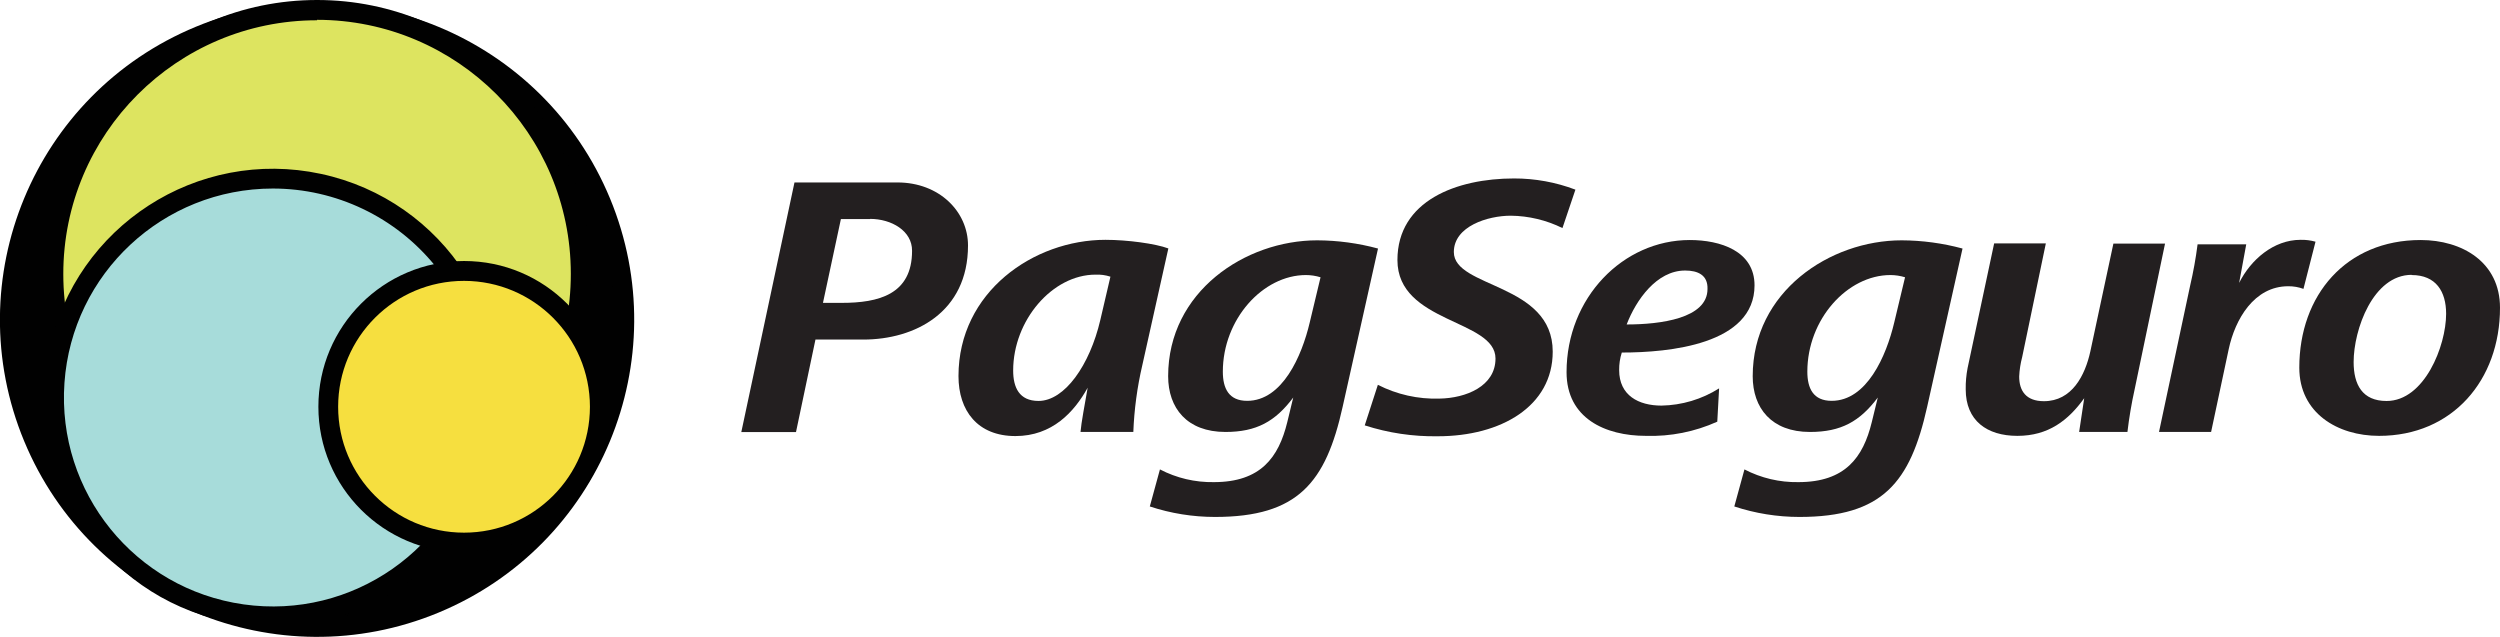
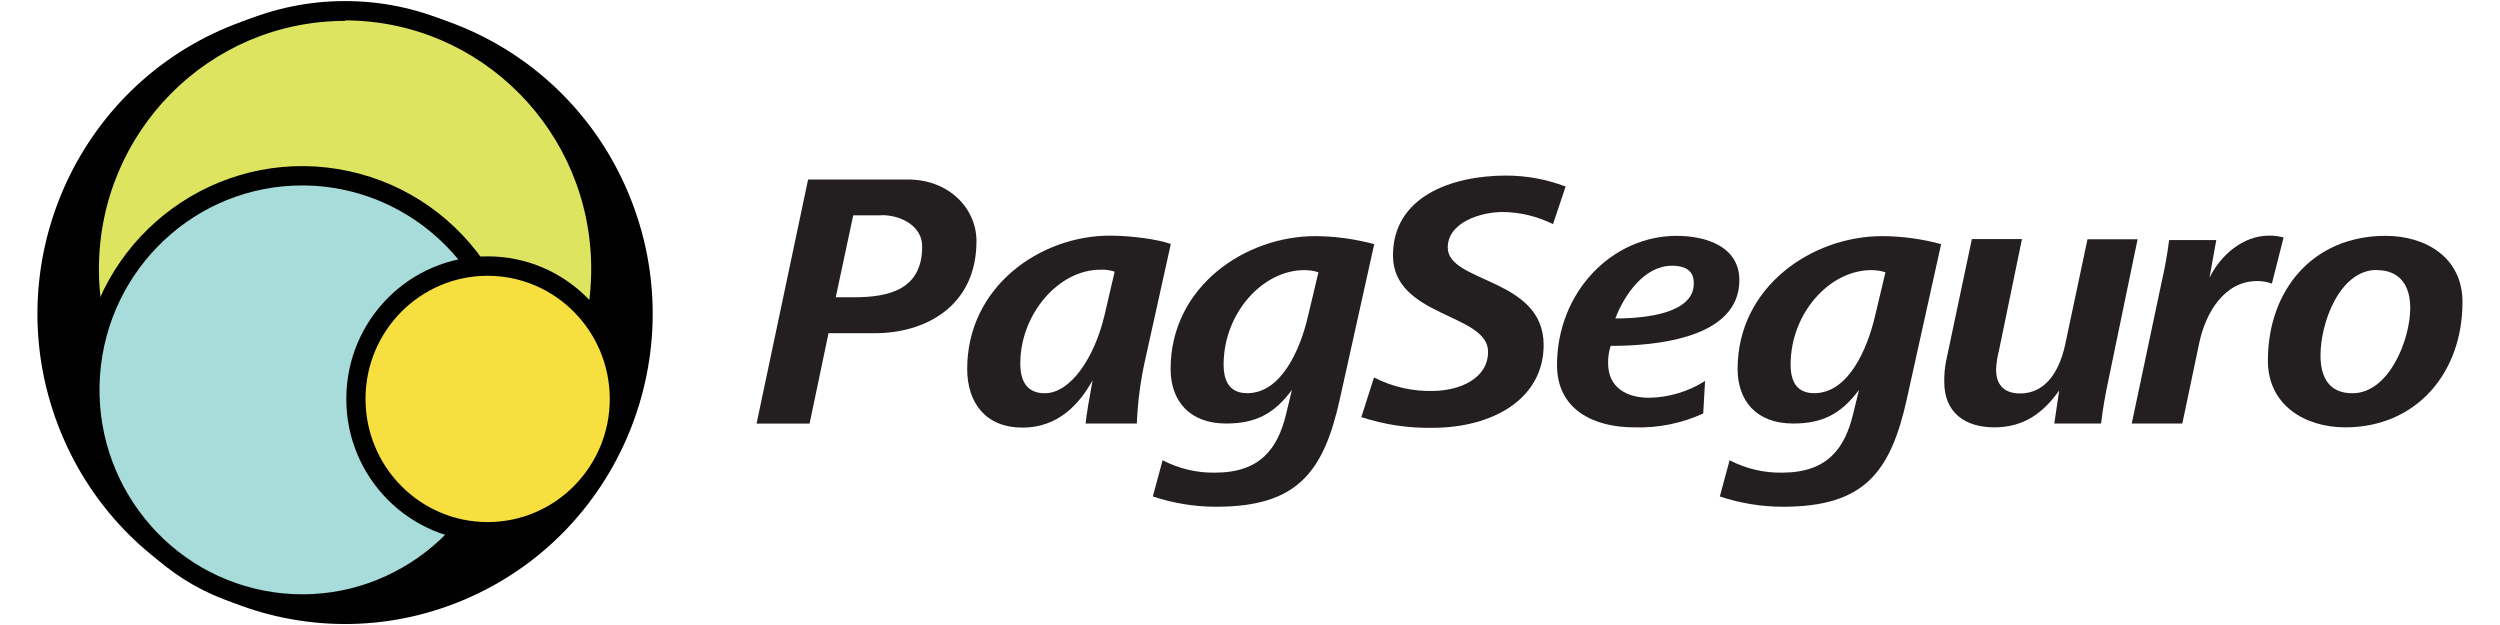
- <svg xmlns="http://www.w3.org/2000/svg" viewBox="0 0 493.28 125.65">
-   <defs>
-     <style>.cls-1{fill:#010101;}.cls-2{fill:#dde460;}.cls-3{fill:#a7dcda;}.cls-4{fill:#f6df3f;}.cls-5{fill:#231f20;}</style>
-   </defs>
-   <g id="Layer_2" data-name="Layer 2">
-     <g id="Layer_1-2" data-name="Layer 1">
-       <circle class="cls-1" cx="62.56" cy="63.09" r="62.56" transform="translate(-19.38 28.74) rotate(-22.5)" />
-       <circle class="cls-1" cx="62.56" cy="63.09" r="58.65" transform="translate(-19.66 96.75) rotate(-67.5)" />
-       <circle class="cls-2" cx="62.57" cy="54.61" r="52.02" />
-       <path class="cls-1" d="M62.56,108a54,54,0,1,1,54-54A54,54,0,0,1,62.56,108Zm0-104A50.07,50.07,0,1,0,112.63,54,50.12,50.12,0,0,0,62.56,3.91Z" />
-       <circle class="cls-3" cx="53.85" cy="78.43" r="43.18" />
-       <path class="cls-1" d="M53.94,123.58a45.65,45.65,0,0,1-9.55-1A45.14,45.14,0,1,1,98,87.89h0a45.17,45.17,0,0,1-44,35.69Zm-.1-86.38A41.23,41.23,0,1,0,94.16,87.07h0A41.24,41.24,0,0,0,53.84,37.2Z" />
-       <circle class="cls-4" cx="91.57" cy="80.25" r="26.79" />
-       <path class="cls-1" d="M91.57,109a28.75,28.75,0,1,1,28.75-28.75A28.78,28.78,0,0,1,91.57,109Zm0-53.58A24.84,24.84,0,1,0,116.4,80.25,24.86,24.86,0,0,0,91.57,55.42Z" />
-       <path class="cls-5" d="M170.35,67H160.9l-3.84,18.25H146.27L156.76,36h20.32C185.35,36,191,41.78,191,48.43,191,61.66,180.47,67,170.35,67Zm1.33-23.78h-5.76l-3.54,16.54h3.69c7.24,0,13.89-1.62,13.89-10.26C180,45.55,175.89,43.19,171.68,43.19Z" />
-       <path class="cls-5" d="M225.39,72.07a69.77,69.77,0,0,0-1.77,13.15H213.2c.15-1.84.82-5.32,1.41-8.72-2.66,4.81-7,9.54-14.26,9.54-7.46,0-11.23-5-11.23-11.83,0-16.62,14.85-26.89,29-26.89,4.29,0,9.83.74,12.41,1.7Zm-9.23-17.88c-8.5,0-16.25,9-16.25,18.92,0,3.32,1.18,6,5,6,5.17,0,10.12-7.09,12.19-15.95l2-8.57A8.27,8.27,0,0,0,216.16,54.19Z" />
-       <path class="cls-5" d="M264.92,80.27C261.6,95.2,256.13,102,239.73,102a41,41,0,0,1-12.86-2.07l2-7.31a22.18,22.18,0,0,0,10.64,2.51c9.23,0,12.78-4.87,14.48-11.82l1.18-4.87c-3.55,4.72-7.24,6.79-13.37,6.79-7.61,0-11.31-4.73-11.31-11,0-16.69,15.22-26.81,29.41-26.81a46.75,46.75,0,0,1,12,1.62Zm-7.24-26c-8.5,0-16.4,8.72-16.4,19.06,0,3.32,1.18,5.76,4.8,5.76,6.95,0,10.79-8.86,12.34-15.44l2.14-8.94A9.92,9.92,0,0,0,257.68,54.27Z" />
-       <path class="cls-5" d="M308.29,45a23.63,23.63,0,0,0-10.2-2.44c-4.5,0-11.23,2.07-11.23,7.17,0,7.16,19.51,6.06,19.51,19.65,0,10.78-10.2,16.7-22.68,16.7a44.53,44.53,0,0,1-14.41-2.15l2.59-8A25,25,0,0,0,284,78.65c5.25-.08,11.08-2.44,11.08-7.91,0-7.75-19.35-6.94-19.35-19.43,0-11.74,11.74-16.1,23-16.1a34,34,0,0,1,12.12,2.21Z" />
-       <path class="cls-5" d="M320,69.56a10.93,10.93,0,0,0-.52,3.47c0,5,3.84,7,8.35,7a22,22,0,0,0,11.37-3.4l-.36,6.57A31.81,31.81,0,0,1,324.76,86c-8.05,0-15.66-3.48-15.66-12.56,0-14.71,11.16-26.08,24.31-26.08,6,0,12.78,2.14,12.78,8.94C346.19,68,329.27,69.56,320,69.56Zm12.48-16.18c-5.61,0-9.68,5.84-11.52,10.64,6.65,0,15.95-1.18,15.95-7C337,54.27,335,53.38,332.52,53.38Z" />
-       <path class="cls-5" d="M380.25,80.27C376.92,95.2,371.46,102,355.05,102a41,41,0,0,1-12.85-2.07l2-7.31a22.23,22.23,0,0,0,10.64,2.51c9.24,0,12.78-4.87,14.48-11.82l1.19-4.87c-3.55,4.72-7.24,6.79-13.38,6.79-7.61,0-11.3-4.73-11.3-11,0-16.69,15.22-26.81,29.4-26.81a46.68,46.68,0,0,1,12,1.62Zm-7.24-26c-8.5,0-16.4,8.72-16.4,19.06,0,3.32,1.18,5.76,4.8,5.76,6.94,0,10.78-8.86,12.34-15.44l2.14-8.94A9.92,9.92,0,0,0,373,54.27Z" />
-       <path class="cls-5" d="M421.18,76.87a84.13,84.13,0,0,0-1.41,8.35h-9.53l1-6.65C408.1,82.93,404.19,86,398.05,86c-6,0-10.19-3-10.19-9.17a20.45,20.45,0,0,1,.37-4.21l5.24-24.6h10.2L399,70.45a18.27,18.27,0,0,0-.59,3.84c0,2.81,1.33,4.87,4.88,4.87,5.54,0,8.12-5.09,9.16-9.82L417,48.06h10.19Z" />
-       <path class="cls-5" d="M454.5,57a8.44,8.44,0,0,0-3-.52c-6.73,0-10.49,6.51-11.75,12.42l-3.47,16.32H426l6.13-28.81a81.15,81.15,0,0,0,1.48-8.2h9.6l-1.4,7.61c2.29-4.58,6.8-8.5,12.12-8.5a10,10,0,0,1,2.95.37Z" />
-       <path class="cls-5" d="M469.42,86c-8.2,0-15.74-4.51-15.74-13.45,0-14.33,9.24-25.19,23.94-25.19,8.2,0,15.66,4.36,15.66,13.37C493.28,75,483.9,86,469.42,86Zm6.43-31.77c-7.61,0-11.45,10.78-11.45,17.21,0,4.43,1.7,7.68,6.5,7.68,7.46,0,11.75-10.86,11.75-17.21C482.65,57.52,480.65,54.27,475.85,54.27Z" />
-     </g>
+ <svg xmlns="http://www.w3.org/2000/svg" width="100px" height="25px" viewBox="0 0 97 25" version="1.1">
+   <g id="surface1">
+     <path style=" stroke:none;fill-rule:nonzero;fill:rgb(0.392%,0.392%,0.392%);fill-opacity:1;" d="M 23.668 7.805 C 26.27 14.133 23.285 21.391 17.012 24.012 C 10.734 26.637 3.535 23.629 0.938 17.301 C -1.664 10.969 1.316 3.711 7.594 1.09 C 13.871 -1.531 21.066 1.473 23.668 7.805 Z M 23.668 7.805 " />
+     <path style=" stroke:none;fill-rule:nonzero;fill:rgb(0.392%,0.392%,0.392%);fill-opacity:1;" d="M 16.719 1.809 C 22.602 4.266 25.395 11.07 22.957 17.004 C 20.52 22.938 13.773 25.758 7.891 23.297 C 2.004 20.84 -0.789 14.039 1.648 8.102 C 4.086 2.168 10.832 -0.648 16.719 1.809 Z M 16.719 1.809 " />
+     <path style=" stroke:none;fill-rule:nonzero;fill:rgb(86.667%,89.412%,37.647%);fill-opacity:1;" d="M 22.535 10.871 C 22.535 16.566 17.953 21.188 12.305 21.188 C 6.656 21.188 2.074 16.566 2.074 10.871 C 2.074 5.176 6.656 0.555 12.305 0.555 C 17.953 0.555 22.535 5.176 22.535 10.871 Z M 22.535 10.871 " />
+     <path style=" stroke:none;fill-rule:nonzero;fill:rgb(0.392%,0.392%,0.392%);fill-opacity:1;" d="M 12.301 21.457 C 6.438 21.457 1.684 16.664 1.684 10.75 C 1.684 4.836 6.438 0.043 12.301 0.043 C 18.168 0.043 22.922 4.836 22.922 10.75 C 22.922 16.664 18.168 21.457 12.301 21.457 Z M 12.301 0.836 C 6.863 0.836 2.453 5.281 2.457 10.77 C 2.457 16.254 6.871 20.699 12.312 20.691 C 17.75 20.688 22.156 16.234 22.148 10.75 C 22.145 5.266 17.738 0.824 12.301 0.816 Z M 12.301 0.836 " />
+     <path style=" stroke:none;fill-rule:nonzero;fill:rgb(65.49%,86.275%,85.49%);fill-opacity:1;" d="M 19.082 15.594 C 19.082 20.324 15.277 24.156 10.59 24.156 C 5.898 24.156 2.098 20.324 2.098 15.594 C 2.098 10.867 5.898 7.031 10.59 7.031 C 15.277 7.031 19.082 10.867 19.082 15.594 Z M 19.082 15.594 " />
+     <path style=" stroke:none;fill-rule:nonzero;fill:rgb(0.392%,0.392%,0.392%);fill-opacity:1;" d="M 10.605 24.547 C 9.977 24.547 9.348 24.48 8.73 24.348 C 3.938 23.312 0.883 18.555 1.91 13.723 C 2.938 8.887 7.656 5.809 12.449 6.844 C 17.242 7.879 20.297 12.637 19.27 17.469 C 18.395 21.586 14.793 24.531 10.617 24.547 Z M 10.586 7.418 C 6.332 7.418 2.801 10.738 2.5 15.02 C 2.203 19.301 5.238 23.086 9.453 23.691 C 13.664 24.293 17.625 21.504 18.516 17.309 C 19.027 14.895 18.43 12.375 16.891 10.453 C 15.352 8.535 13.035 7.418 10.586 7.418 Z M 10.586 7.418 " />
+     <path style=" stroke:none;fill-rule:nonzero;fill:rgb(96.471%,87.451%,24.706%);fill-opacity:1;" d="M 23.273 15.957 C 23.273 18.891 20.918 21.27 18.008 21.27 C 15.098 21.27 12.738 18.891 12.738 15.957 C 12.738 13.02 15.098 10.645 18.008 10.645 C 20.918 10.645 23.273 13.02 23.273 15.957 Z M 23.273 15.957 " />
+     <path style=" stroke:none;fill-rule:nonzero;fill:rgb(0.392%,0.392%,0.392%);fill-opacity:1;" d="M 18.008 21.656 C 14.883 21.656 12.352 19.105 12.352 15.957 C 12.352 12.809 14.883 10.254 18.008 10.254 C 21.129 10.254 23.66 12.809 23.66 15.957 C 23.656 19.102 21.129 21.652 18.008 21.656 Z M 18.008 11.031 C 15.309 11.031 13.121 13.234 13.121 15.957 C 13.121 18.676 15.309 20.883 18.004 20.883 C 20.703 20.883 22.891 18.676 22.891 15.957 C 22.887 13.238 20.703 11.035 18.008 11.031 Z M 18.008 11.031 " />
+     <path style=" stroke:none;fill-rule:nonzero;fill:rgb(13.725%,12.157%,12.549%);fill-opacity:1;" d="M 33.5 13.328 L 31.641 13.328 L 30.883 16.945 L 28.762 16.945 L 30.824 7.18 L 34.82 7.18 C 36.449 7.18 37.559 8.328 37.559 9.645 C 37.559 12.27 35.488 13.328 33.5 13.328 Z M 33.758 8.613 L 32.629 8.613 L 31.93 11.891 L 32.656 11.891 C 34.082 11.891 35.387 11.57 35.387 9.859 C 35.395 9.074 34.586 8.605 33.758 8.605 Z M 33.758 8.613 " />
+     <path style=" stroke:none;fill-rule:nonzero;fill:rgb(13.725%,12.157%,12.549%);fill-opacity:1;" d="M 44.32 14.332 C 44.125 15.188 44.008 16.062 43.973 16.941 L 41.926 16.941 C 41.953 16.574 42.086 15.887 42.203 15.211 C 41.68 16.164 40.824 17.105 39.398 17.105 C 37.93 17.105 37.188 16.113 37.188 14.758 C 37.188 11.461 40.109 9.426 42.891 9.426 C 43.734 9.426 44.824 9.57 45.332 9.762 Z M 42.508 10.789 C 40.836 10.789 39.312 12.574 39.312 14.539 C 39.312 15.199 39.543 15.73 40.293 15.73 C 41.312 15.73 42.285 14.324 42.691 12.566 L 43.086 10.867 C 42.898 10.805 42.703 10.777 42.508 10.789 Z M 42.508 10.789 " />
+     <path style=" stroke:none;fill-rule:nonzero;fill:rgb(13.725%,12.157%,12.549%);fill-opacity:1;" d="M 52.094 15.961 C 51.441 18.922 50.367 20.27 47.141 20.27 C 46.281 20.27 45.43 20.129 44.613 19.859 L 45.004 18.41 C 45.652 18.746 46.371 18.918 47.098 18.906 C 48.914 18.906 49.609 17.941 49.945 16.562 L 50.176 15.598 C 49.48 16.531 48.754 16.941 47.547 16.941 C 46.051 16.941 45.324 16.004 45.324 14.762 C 45.324 11.453 48.316 9.445 51.109 9.445 C 51.906 9.449 52.699 9.559 53.469 9.766 Z M 50.672 10.805 C 49 10.805 47.445 12.531 47.445 14.582 C 47.445 15.242 47.68 15.727 48.391 15.727 C 49.758 15.727 50.512 13.969 50.816 12.664 L 51.238 10.891 C 51.055 10.832 50.863 10.805 50.672 10.805 Z M 50.672 10.805 " />
+     <path style=" stroke:none;fill-rule:nonzero;fill:rgb(13.725%,12.157%,12.549%);fill-opacity:1;" d="M 60.621 8.965 C 60 8.656 59.312 8.488 58.617 8.48 C 57.73 8.48 56.41 8.891 56.41 9.902 C 56.41 11.324 60.246 11.105 60.246 13.801 C 60.246 15.938 58.238 17.113 55.785 17.113 C 54.824 17.129 53.867 16.984 52.953 16.684 L 53.461 15.098 C 54.199 15.477 55.02 15.664 55.848 15.637 C 56.879 15.621 58.023 15.152 58.023 14.07 C 58.023 12.531 54.219 12.691 54.219 10.215 C 54.219 7.887 56.527 7.023 58.742 7.023 C 59.559 7.023 60.363 7.172 61.125 7.461 Z M 60.621 8.965 " />
+     <path style=" stroke:none;fill-rule:nonzero;fill:rgb(13.725%,12.157%,12.549%);fill-opacity:1;" d="M 62.926 13.836 C 62.855 14.059 62.82 14.289 62.824 14.523 C 62.824 15.516 63.578 15.91 64.465 15.91 C 65.258 15.898 66.031 15.664 66.703 15.238 L 66.629 16.539 C 65.762 16.938 64.816 17.125 63.863 17.094 C 62.277 17.094 60.781 16.406 60.781 14.605 C 60.781 11.688 62.977 9.434 65.562 9.434 C 66.742 9.434 68.074 9.859 68.074 11.207 C 68.074 13.527 64.75 13.836 62.926 13.836 Z M 65.379 10.629 C 64.277 10.629 63.477 11.785 63.113 12.738 C 64.422 12.738 66.25 12.504 66.25 11.348 C 66.27 10.805 65.875 10.629 65.387 10.629 Z M 65.379 10.629 " />
+     <path style=" stroke:none;fill-rule:nonzero;fill:rgb(13.725%,12.157%,12.549%);fill-opacity:1;" d="M 74.773 15.961 C 74.117 18.922 73.047 20.27 69.816 20.27 C 68.961 20.27 68.105 20.129 67.293 19.859 L 67.684 18.41 C 68.328 18.746 69.051 18.918 69.777 18.906 C 71.594 18.906 72.289 17.941 72.625 16.562 L 72.859 15.598 C 72.16 16.531 71.434 16.941 70.227 16.941 C 68.73 16.941 68.004 16.004 68.004 14.762 C 68.004 11.453 70.996 9.445 73.785 9.445 C 74.582 9.449 75.375 9.555 76.145 9.766 Z M 73.352 10.805 C 71.68 10.805 70.125 12.531 70.125 14.582 C 70.125 15.242 70.355 15.727 71.07 15.727 C 72.434 15.727 73.188 13.969 73.496 12.664 L 73.918 10.891 C 73.73 10.832 73.539 10.805 73.348 10.805 Z M 73.352 10.805 " />
+     <path style=" stroke:none;fill-rule:nonzero;fill:rgb(13.725%,12.157%,12.549%);fill-opacity:1;" d="M 82.82 15.285 C 82.703 15.832 82.609 16.383 82.543 16.941 L 80.672 16.941 L 80.867 15.621 C 80.25 16.488 79.48 17.094 78.273 17.094 C 77.094 17.094 76.27 16.5 76.27 15.277 C 76.266 14.996 76.289 14.719 76.344 14.441 L 77.375 9.562 L 79.379 9.562 L 78.461 14.012 C 78.395 14.262 78.355 14.516 78.344 14.773 C 78.344 15.332 78.605 15.738 79.305 15.738 C 80.395 15.738 80.902 14.73 81.105 13.793 L 82 9.57 L 84.004 9.57 Z M 82.82 15.285 " />
+     <path style=" stroke:none;fill-rule:nonzero;fill:rgb(13.725%,12.157%,12.549%);fill-opacity:1;" d="M 89.375 11.344 C 89.184 11.273 88.984 11.238 88.785 11.242 C 87.461 11.242 86.723 12.531 86.473 13.703 L 85.793 16.941 L 83.77 16.941 L 84.977 11.227 C 85.102 10.691 85.195 10.148 85.266 9.602 L 87.152 9.602 L 86.879 11.109 C 87.328 10.203 88.215 9.426 89.262 9.426 C 89.457 9.422 89.652 9.445 89.844 9.5 Z M 89.375 11.344 " />
+     <path style=" stroke:none;fill-rule:nonzero;fill:rgb(13.725%,12.157%,12.549%);fill-opacity:1;" d="M 92.309 17.094 C 90.695 17.094 89.215 16.203 89.215 14.43 C 89.215 11.586 91.031 9.434 93.922 9.434 C 95.531 9.434 97 10.297 97 12.086 C 97 14.914 95.156 17.094 92.309 17.094 Z M 93.574 10.797 C 92.074 10.797 91.32 12.934 91.32 14.207 C 91.32 15.086 91.656 15.73 92.598 15.73 C 94.066 15.73 94.91 13.578 94.91 12.32 C 94.91 11.449 94.516 10.805 93.574 10.805 Z M 93.574 10.797 " />
  </g>
</svg>
